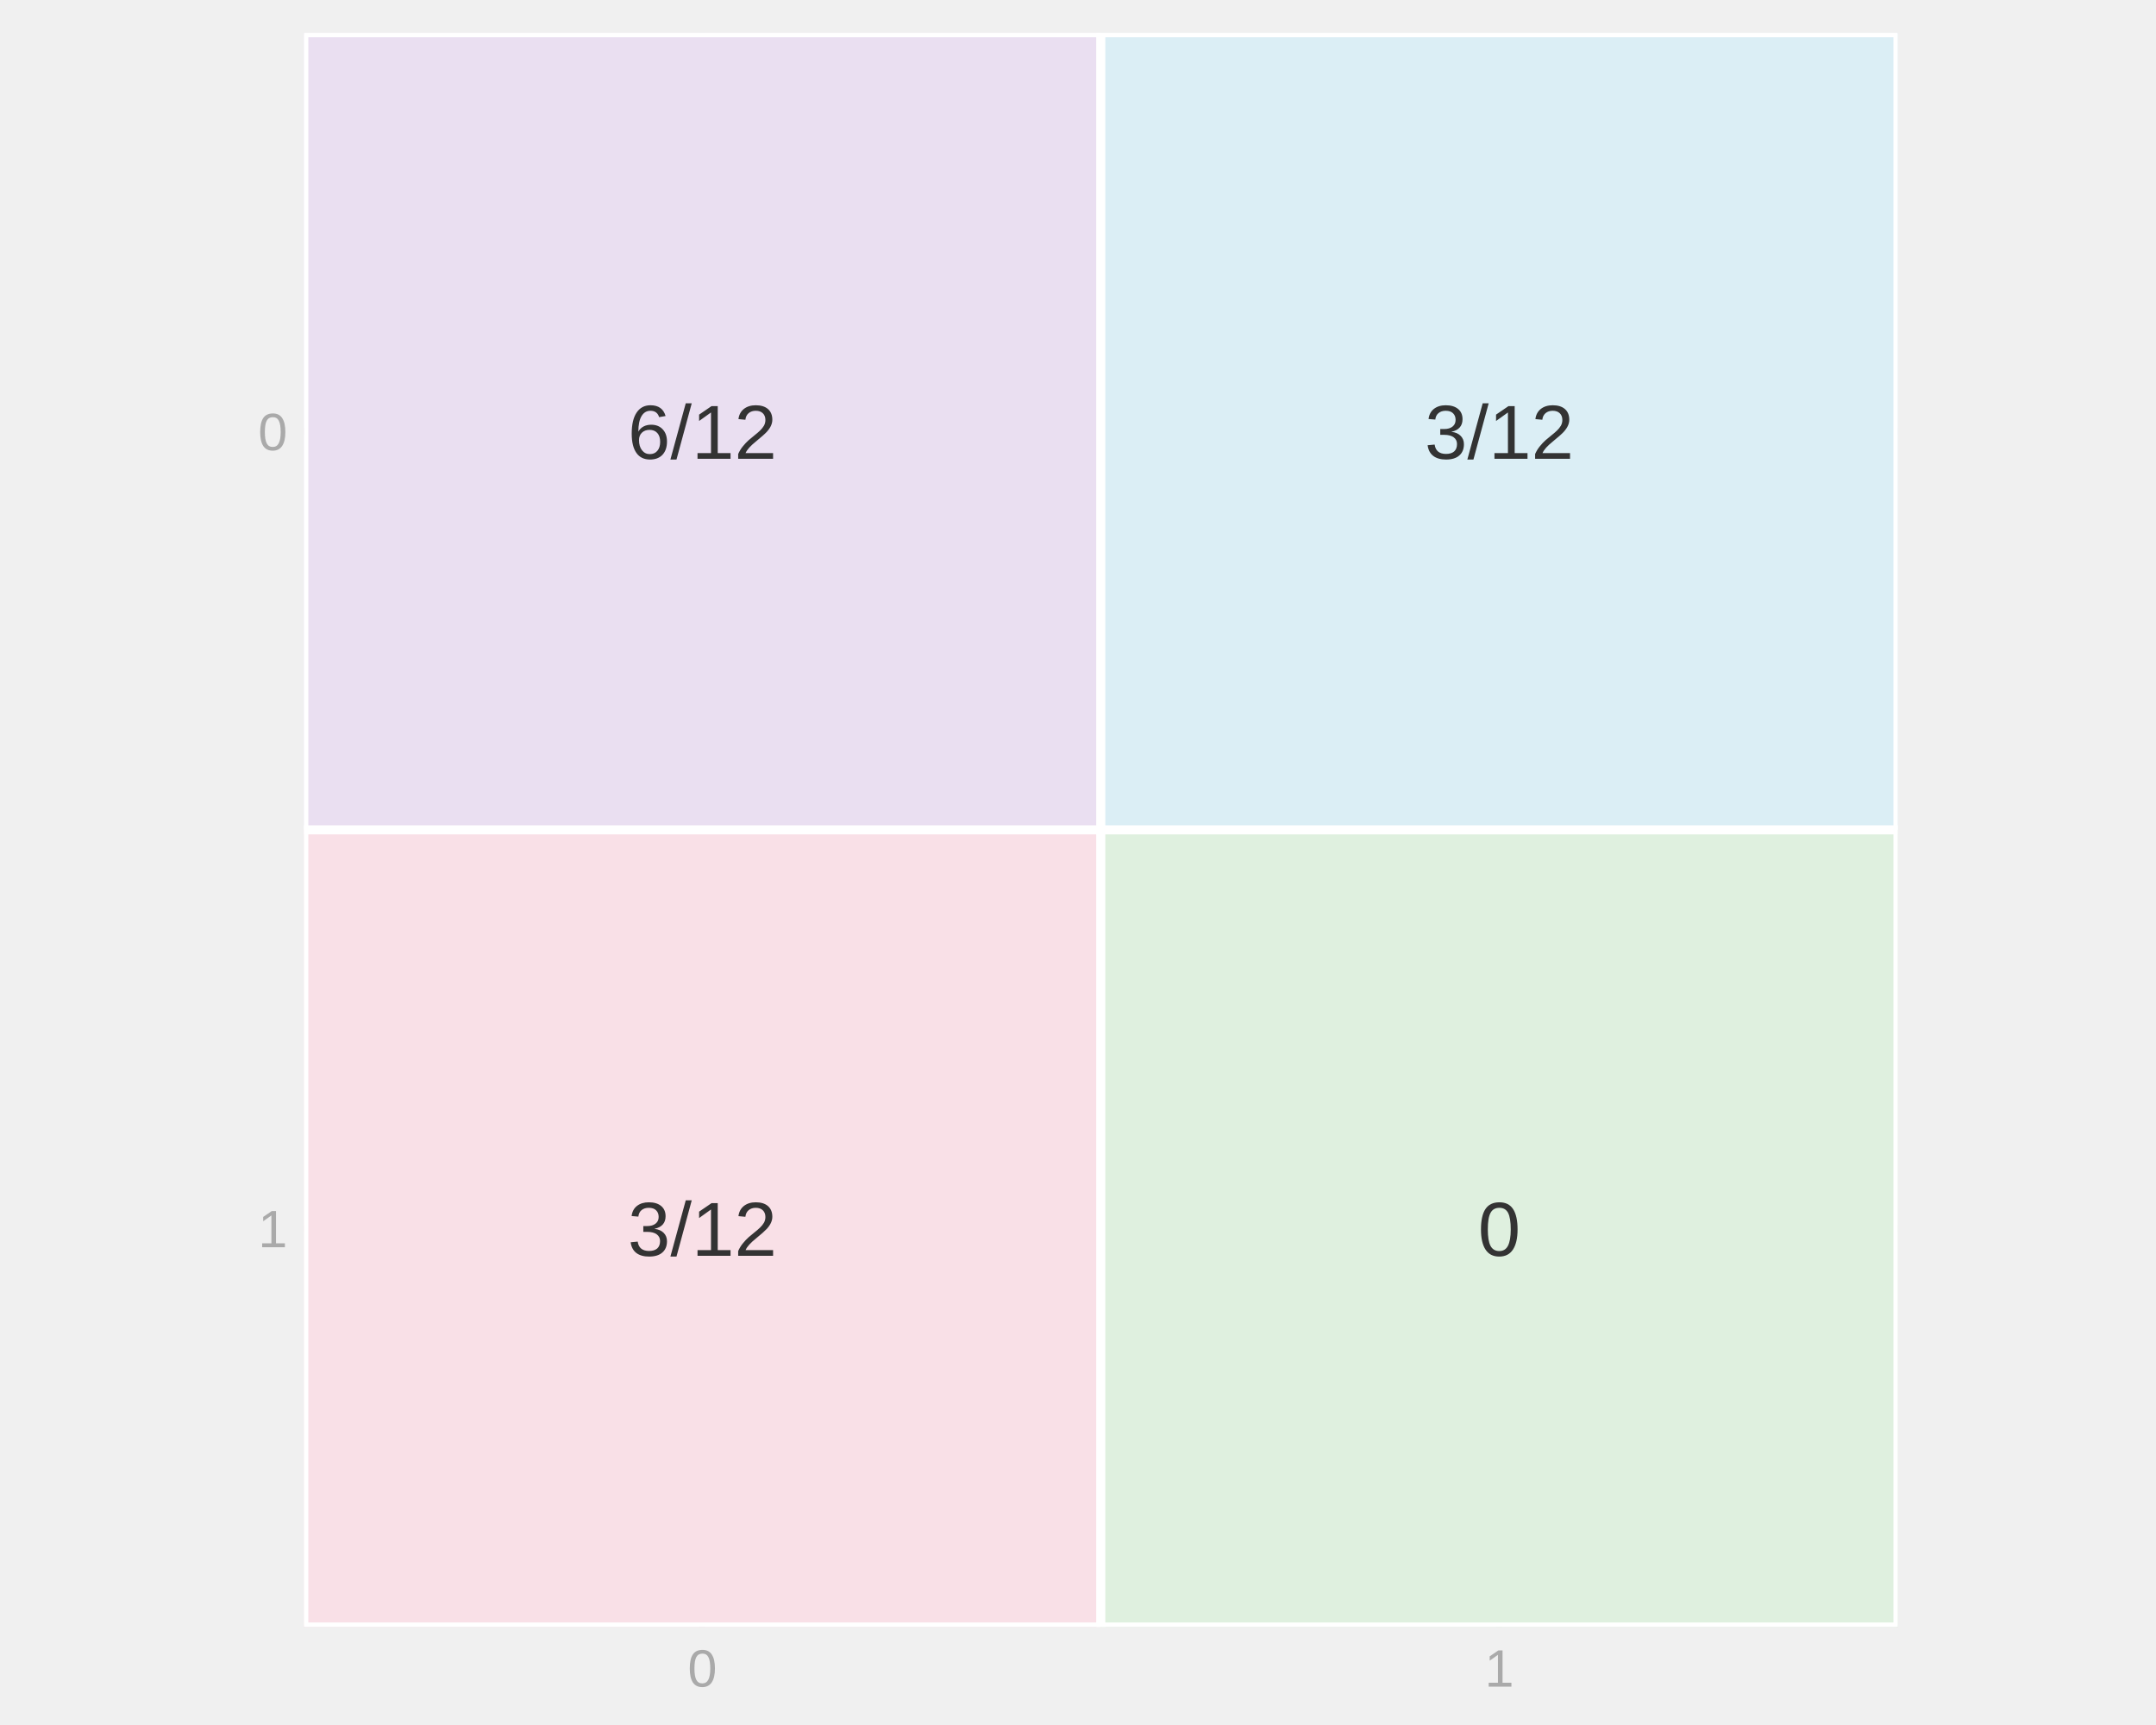
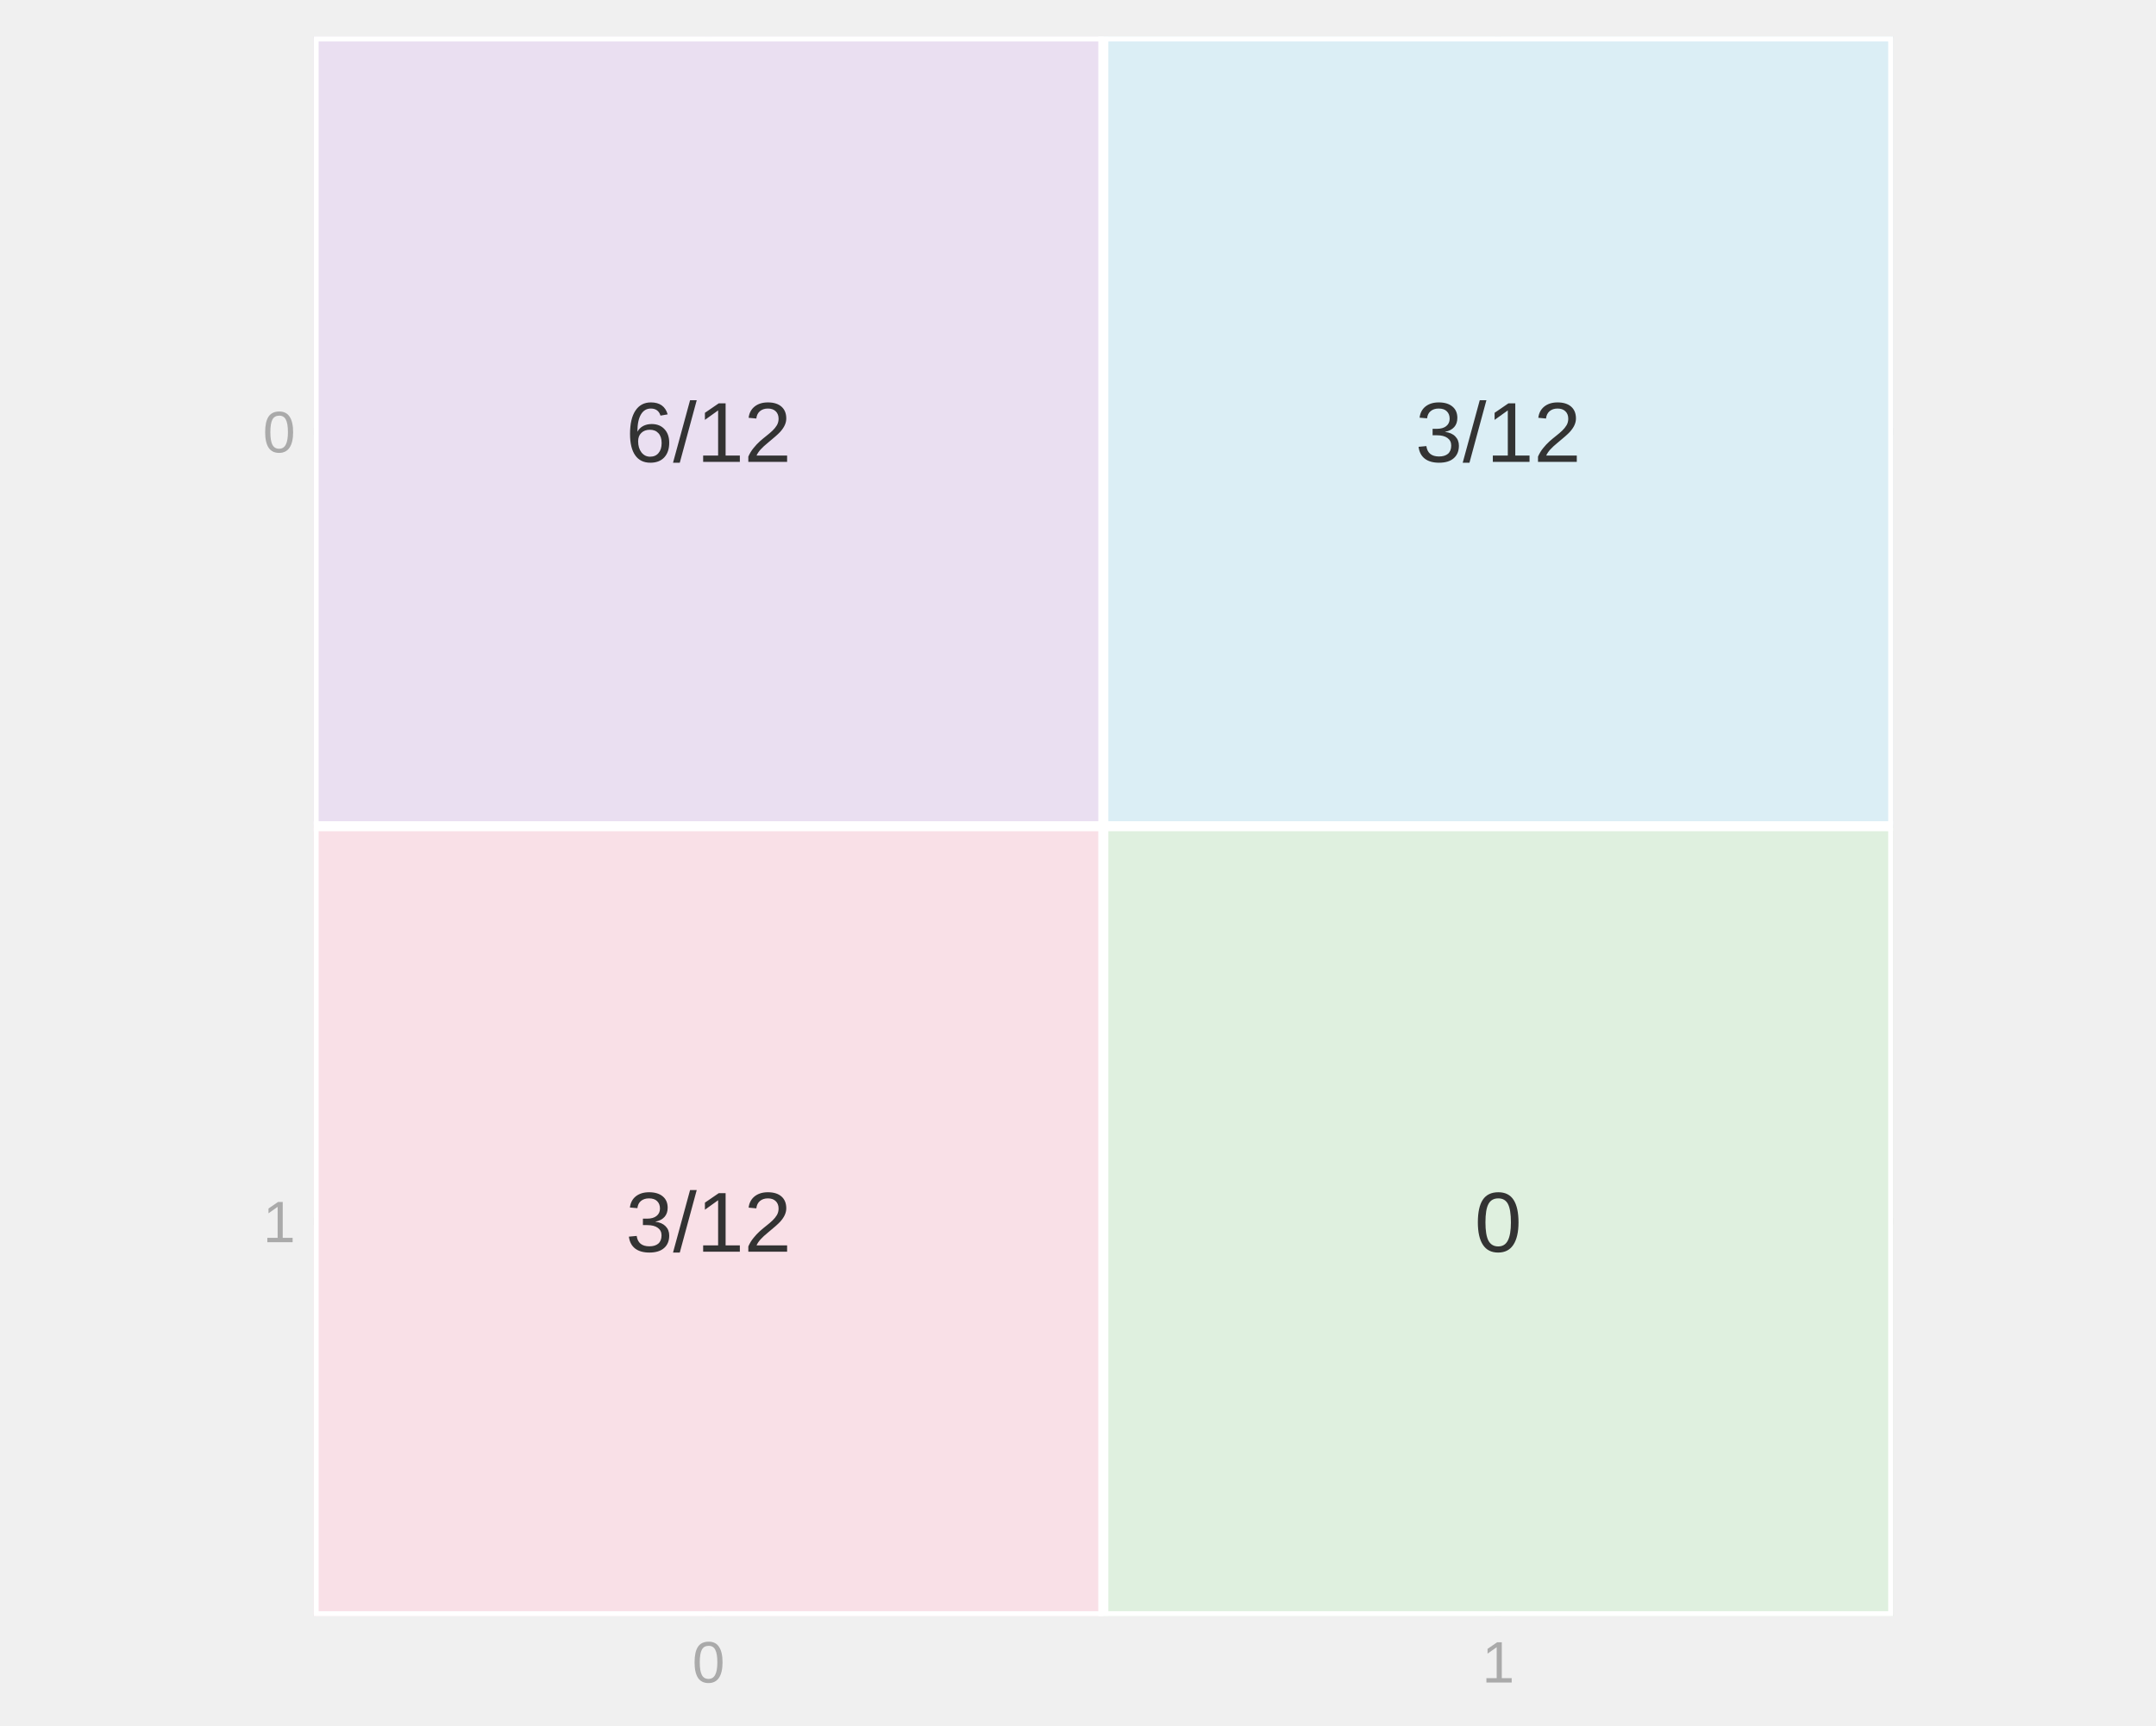
- <svg xmlns="http://www.w3.org/2000/svg" width="360.00pt" height="288.00pt" viewBox="0 0 360.00 288.00">
+ <svg xmlns="http://www.w3.org/2000/svg" width="324.00pt" height="259.20pt" viewBox="0 0 324.00 259.20">
  <g class="svglite">
    <defs>
      <style type="text/css">
    .svglite line, .svglite polyline, .svglite polygon, .svglite path, .svglite rect, .svglite circle {
      fill: none;
      stroke: #000000;
      stroke-linecap: round;
      stroke-linejoin: round;
      stroke-miterlimit: 10.00;
    }
    .svglite text {
      white-space: pre;
    }
    .svglite g.glyphgroup path {
      fill: inherit;
      stroke: none;
    }
  </style>
    </defs>
    <rect width="100%" height="100%" style="stroke: none; fill: none;" />
    <defs>
-       <clipPath id="cpMC4wMHwzNjAuMDB8MC4wMHwyODguMDA=">
-         <rect x="0.00" y="0.00" width="360.00" height="288.00" />
+       <clipPath id="cpMC4wMHwzMjQuMDB8MC4wMHwyNTkuMjA=">
+         <rect x="0.00" y="0.00" width="324.00" height="259.20" />
      </clipPath>
    </defs>
-     <g clip-path="url(#cpMC4wMHwzNjAuMDB8MC4wMHwyODguMDA=)">
+     <g clip-path="url(#cpMC4wMHwzMjQuMDB8MC4wMHwyNTkuMjA=)">
</g>
    <defs>
-       <clipPath id="cpMzcuNjN8MzIyLjM3fDAuMDB8Mjg4LjAw">
-         <rect x="37.63" y="0.00" width="284.74" height="288.00" />
+       <clipPath id="cpMzQuMDN8Mjg5Ljk3fDAuMDB8MjU5LjIw">
+         <rect x="34.03" y="0" width="255.94" height="259.20" />
      </clipPath>
    </defs>
-     <g clip-path="url(#cpMzcuNjN8MzIyLjM3fDAuMDB8Mjg4LjAw)">
-       <rect x="37.63" y="0.00" width="284.74" height="288.00" style="stroke-width: 1.07; stroke: none;" />
+     <g clip-path="url(#cpMzQuMDN8Mjg5Ljk3fDAuMDB8MjU5LjIw)">
+       <rect x="34.03" y="0" width="255.94" height="259.20" style="stroke-width: 1.07; stroke: none;" />
    </g>
-     <g clip-path="url(#cpMC4wMHwzNjAuMDB8MC4wMHwyODguMDA=)">
+     <g clip-path="url(#cpMC4wMHwzMjQuMDB8MC4wMHwyNTkuMjA=)">
</g>
    <defs>
-       <clipPath id="cpNTAuNzR8MzE2Ljg5fDUuNDh8MjcxLjYz">
-         <rect x="50.74" y="5.48" width="266.15" height="266.15" />
+       <clipPath id="cpNDcuMTR8Mjg0LjQ5fDUuNDh8MjQyLjgz">
+         <rect x="47.14" y="5.48" width="237.35" height="237.35" />
      </clipPath>
    </defs>
-     <g clip-path="url(#cpNTAuNzR8MzE2Ljg5fDUuNDh8MjcxLjYz)">
-       <rect x="50.74" y="5.48" width="266.15" height="266.15" style="stroke-width: 1.07; stroke: none;" />
-       <polyline points="50.74,5.48 316.89,5.48 " style="stroke-width: 0.53; stroke: #000000; stroke-opacity: 0.071; stroke-linecap: butt;" />
-       <polyline points="50.74,138.55 316.89,138.55 " style="stroke-width: 0.53; stroke: #000000; stroke-opacity: 0.071; stroke-linecap: butt;" />
-       <polyline points="50.74,271.63 316.89,271.63 " style="stroke-width: 0.53; stroke: #000000; stroke-opacity: 0.071; stroke-linecap: butt;" />
-       <polyline points="50.74,271.63 50.74,5.48 " style="stroke-width: 0.53; stroke: #000000; stroke-opacity: 0.071; stroke-linecap: butt;" />
-       <polyline points="183.82,271.63 183.82,5.48 " style="stroke-width: 0.53; stroke: #000000; stroke-opacity: 0.071; stroke-linecap: butt;" />
-       <polyline points="316.89,271.63 316.89,5.48 " style="stroke-width: 0.53; stroke: #000000; stroke-opacity: 0.071; stroke-linecap: butt;" />
-       <polyline points="50.74,72.02 316.89,72.02 " style="stroke-width: 1.07; stroke: #000000; stroke-opacity: 0.071; stroke-linecap: butt;" />
-       <polyline points="50.74,205.09 316.89,205.09 " style="stroke-width: 1.07; stroke: #000000; stroke-opacity: 0.071; stroke-linecap: butt;" />
-       <polyline points="117.28,271.63 117.28,5.48 " style="stroke-width: 1.07; stroke: #000000; stroke-opacity: 0.071; stroke-linecap: butt;" />
-       <polyline points="250.35,271.63 250.35,5.48 " style="stroke-width: 1.07; stroke: #000000; stroke-opacity: 0.071; stroke-linecap: butt;" />
-       <rect x="50.74" y="5.48" width="133.08" height="133.08" style="stroke-width: 1.49; stroke: #FFFFFF; stroke-linecap: butt; stroke-linejoin: miter; fill: #EADFF1;" />
-       <rect x="50.74" y="138.55" width="133.08" height="133.08" style="stroke-width: 1.49; stroke: #FFFFFF; stroke-linecap: butt; stroke-linejoin: miter; fill: #F9E0E7;" />
-       <rect x="183.82" y="5.48" width="133.08" height="133.08" style="stroke-width: 1.49; stroke: #FFFFFF; stroke-linecap: butt; stroke-linejoin: miter; fill: #DBEEF5;" />
-       <rect x="183.82" y="138.55" width="133.08" height="133.08" style="stroke-width: 1.49; stroke: #FFFFFF; stroke-linecap: butt; stroke-linejoin: miter; fill: #DFF0DF;" />
-       <text x="117.28" y="76.60" text-anchor="middle" style="font-size: 12.80px;fill: #333333; font-family: &quot;Arial&quot;;" textLength="24.89px" lengthAdjust="spacingAndGlyphs">6/12</text>
-       <text x="117.28" y="209.67" text-anchor="middle" style="font-size: 12.80px;fill: #333333; font-family: &quot;Arial&quot;;" textLength="24.89px" lengthAdjust="spacingAndGlyphs">3/12</text>
-       <text x="250.35" y="76.60" text-anchor="middle" style="font-size: 12.80px;fill: #333333; font-family: &quot;Arial&quot;;" textLength="24.89px" lengthAdjust="spacingAndGlyphs">3/12</text>
-       <text x="250.35" y="209.67" text-anchor="middle" style="font-size: 12.80px;fill: #333333; font-family: &quot;Arial&quot;;" textLength="7.11px" lengthAdjust="spacingAndGlyphs">0</text>
+     <g clip-path="url(#cpNDcuMTR8Mjg0LjQ5fDUuNDh8MjQyLjgz)">
+       <rect x="47.14" y="5.48" width="237.35" height="237.35" style="stroke-width: 1.07; stroke: none;" />
+       <polyline points="47.14,5.48 284.49,5.48 " style="stroke-width: 0.53; stroke: #000000; stroke-opacity: 0.071; stroke-linecap: butt;" />
+       <polyline points="47.14,124.15 284.49,124.15 " style="stroke-width: 0.53; stroke: #000000; stroke-opacity: 0.071; stroke-linecap: butt;" />
+       <polyline points="47.14,242.83 284.49,242.83 " style="stroke-width: 0.53; stroke: #000000; stroke-opacity: 0.071; stroke-linecap: butt;" />
+       <polyline points="47.14,242.83 47.14,5.48 " style="stroke-width: 0.53; stroke: #000000; stroke-opacity: 0.071; stroke-linecap: butt;" />
+       <polyline points="165.82,242.83 165.82,5.48 " style="stroke-width: 0.53; stroke: #000000; stroke-opacity: 0.071; stroke-linecap: butt;" />
+       <polyline points="284.49,242.83 284.49,5.48 " style="stroke-width: 0.53; stroke: #000000; stroke-opacity: 0.071; stroke-linecap: butt;" />
+       <polyline points="47.14,64.82 284.49,64.82 " style="stroke-width: 1.07; stroke: #000000; stroke-opacity: 0.071; stroke-linecap: butt;" />
+       <polyline points="47.14,183.49 284.49,183.49 " style="stroke-width: 1.07; stroke: #000000; stroke-opacity: 0.071; stroke-linecap: butt;" />
+       <polyline points="106.48,242.83 106.48,5.48 " style="stroke-width: 1.07; stroke: #000000; stroke-opacity: 0.071; stroke-linecap: butt;" />
+       <polyline points="225.15,242.83 225.15,5.48 " style="stroke-width: 1.07; stroke: #000000; stroke-opacity: 0.071; stroke-linecap: butt;" />
+       <rect x="47.14" y="5.48" width="118.68" height="118.68" style="stroke-width: 1.49; stroke: #FFFFFF; stroke-linecap: butt; stroke-linejoin: miter; fill: #EADFF1;" />
+       <rect x="47.14" y="124.15" width="118.68" height="118.68" style="stroke-width: 1.49; stroke: #FFFFFF; stroke-linecap: butt; stroke-linejoin: miter; fill: #F9E0E7;" />
+       <rect x="165.82" y="5.48" width="118.68" height="118.68" style="stroke-width: 1.49; stroke: #FFFFFF; stroke-linecap: butt; stroke-linejoin: miter; fill: #DBEEF5;" />
+       <rect x="165.82" y="124.15" width="118.68" height="118.68" style="stroke-width: 1.49; stroke: #FFFFFF; stroke-linecap: butt; stroke-linejoin: miter; fill: #DFF0DF;" />
+       <text x="106.48" y="69.40" text-anchor="middle" style="font-size: 12.80px;fill: #333333; font-family: &quot;Arial&quot;;" textLength="24.89px" lengthAdjust="spacingAndGlyphs">6/12</text>
+       <text x="106.48" y="188.07" text-anchor="middle" style="font-size: 12.80px;fill: #333333; font-family: &quot;Arial&quot;;" textLength="24.89px" lengthAdjust="spacingAndGlyphs">3/12</text>
+       <text x="225.15" y="69.40" text-anchor="middle" style="font-size: 12.80px;fill: #333333; font-family: &quot;Arial&quot;;" textLength="24.89px" lengthAdjust="spacingAndGlyphs">3/12</text>
+       <text x="225.15" y="188.07" text-anchor="middle" style="font-size: 12.80px;fill: #333333; font-family: &quot;Arial&quot;;" textLength="7.11px" lengthAdjust="spacingAndGlyphs">0</text>
    </g>
-     <g clip-path="url(#cpMC4wMHwzNjAuMDB8MC4wMHwyODguMDA=)">
-       <text x="45.55" y="75.17" text-anchor="middle" style="font-size: 8.80px;fill: #AAAAAA; font-family: &quot;Arial&quot;;" textLength="4.89px" lengthAdjust="spacingAndGlyphs">0</text>
-       <text x="45.55" y="208.24" text-anchor="middle" style="font-size: 8.80px;fill: #AAAAAA; font-family: &quot;Arial&quot;;" textLength="4.89px" lengthAdjust="spacingAndGlyphs">1</text>
-       <text x="117.28" y="281.60" text-anchor="middle" style="font-size: 8.80px;fill: #AAAAAA; font-family: &quot;Arial&quot;;" textLength="4.89px" lengthAdjust="spacingAndGlyphs">0</text>
-       <text x="250.35" y="281.60" text-anchor="middle" style="font-size: 8.80px;fill: #AAAAAA; font-family: &quot;Arial&quot;;" textLength="4.89px" lengthAdjust="spacingAndGlyphs">1</text>
+     <g clip-path="url(#cpMC4wMHwzMjQuMDB8MC4wMHwyNTkuMjA=)">
+       <text x="41.95" y="67.97" text-anchor="middle" style="font-size: 8.80px;fill: #AAAAAA; font-family: &quot;Arial&quot;;" textLength="4.89px" lengthAdjust="spacingAndGlyphs">0</text>
+       <text x="41.95" y="186.64" text-anchor="middle" style="font-size: 8.80px;fill: #AAAAAA; font-family: &quot;Arial&quot;;" textLength="4.89px" lengthAdjust="spacingAndGlyphs">1</text>
+       <text x="106.48" y="252.80" text-anchor="middle" style="font-size: 8.80px;fill: #AAAAAA; font-family: &quot;Arial&quot;;" textLength="4.89px" lengthAdjust="spacingAndGlyphs">0</text>
+       <text x="225.15" y="252.80" text-anchor="middle" style="font-size: 8.80px;fill: #AAAAAA; font-family: &quot;Arial&quot;;" textLength="4.89px" lengthAdjust="spacingAndGlyphs">1</text>
    </g>
  </g>
</svg>
